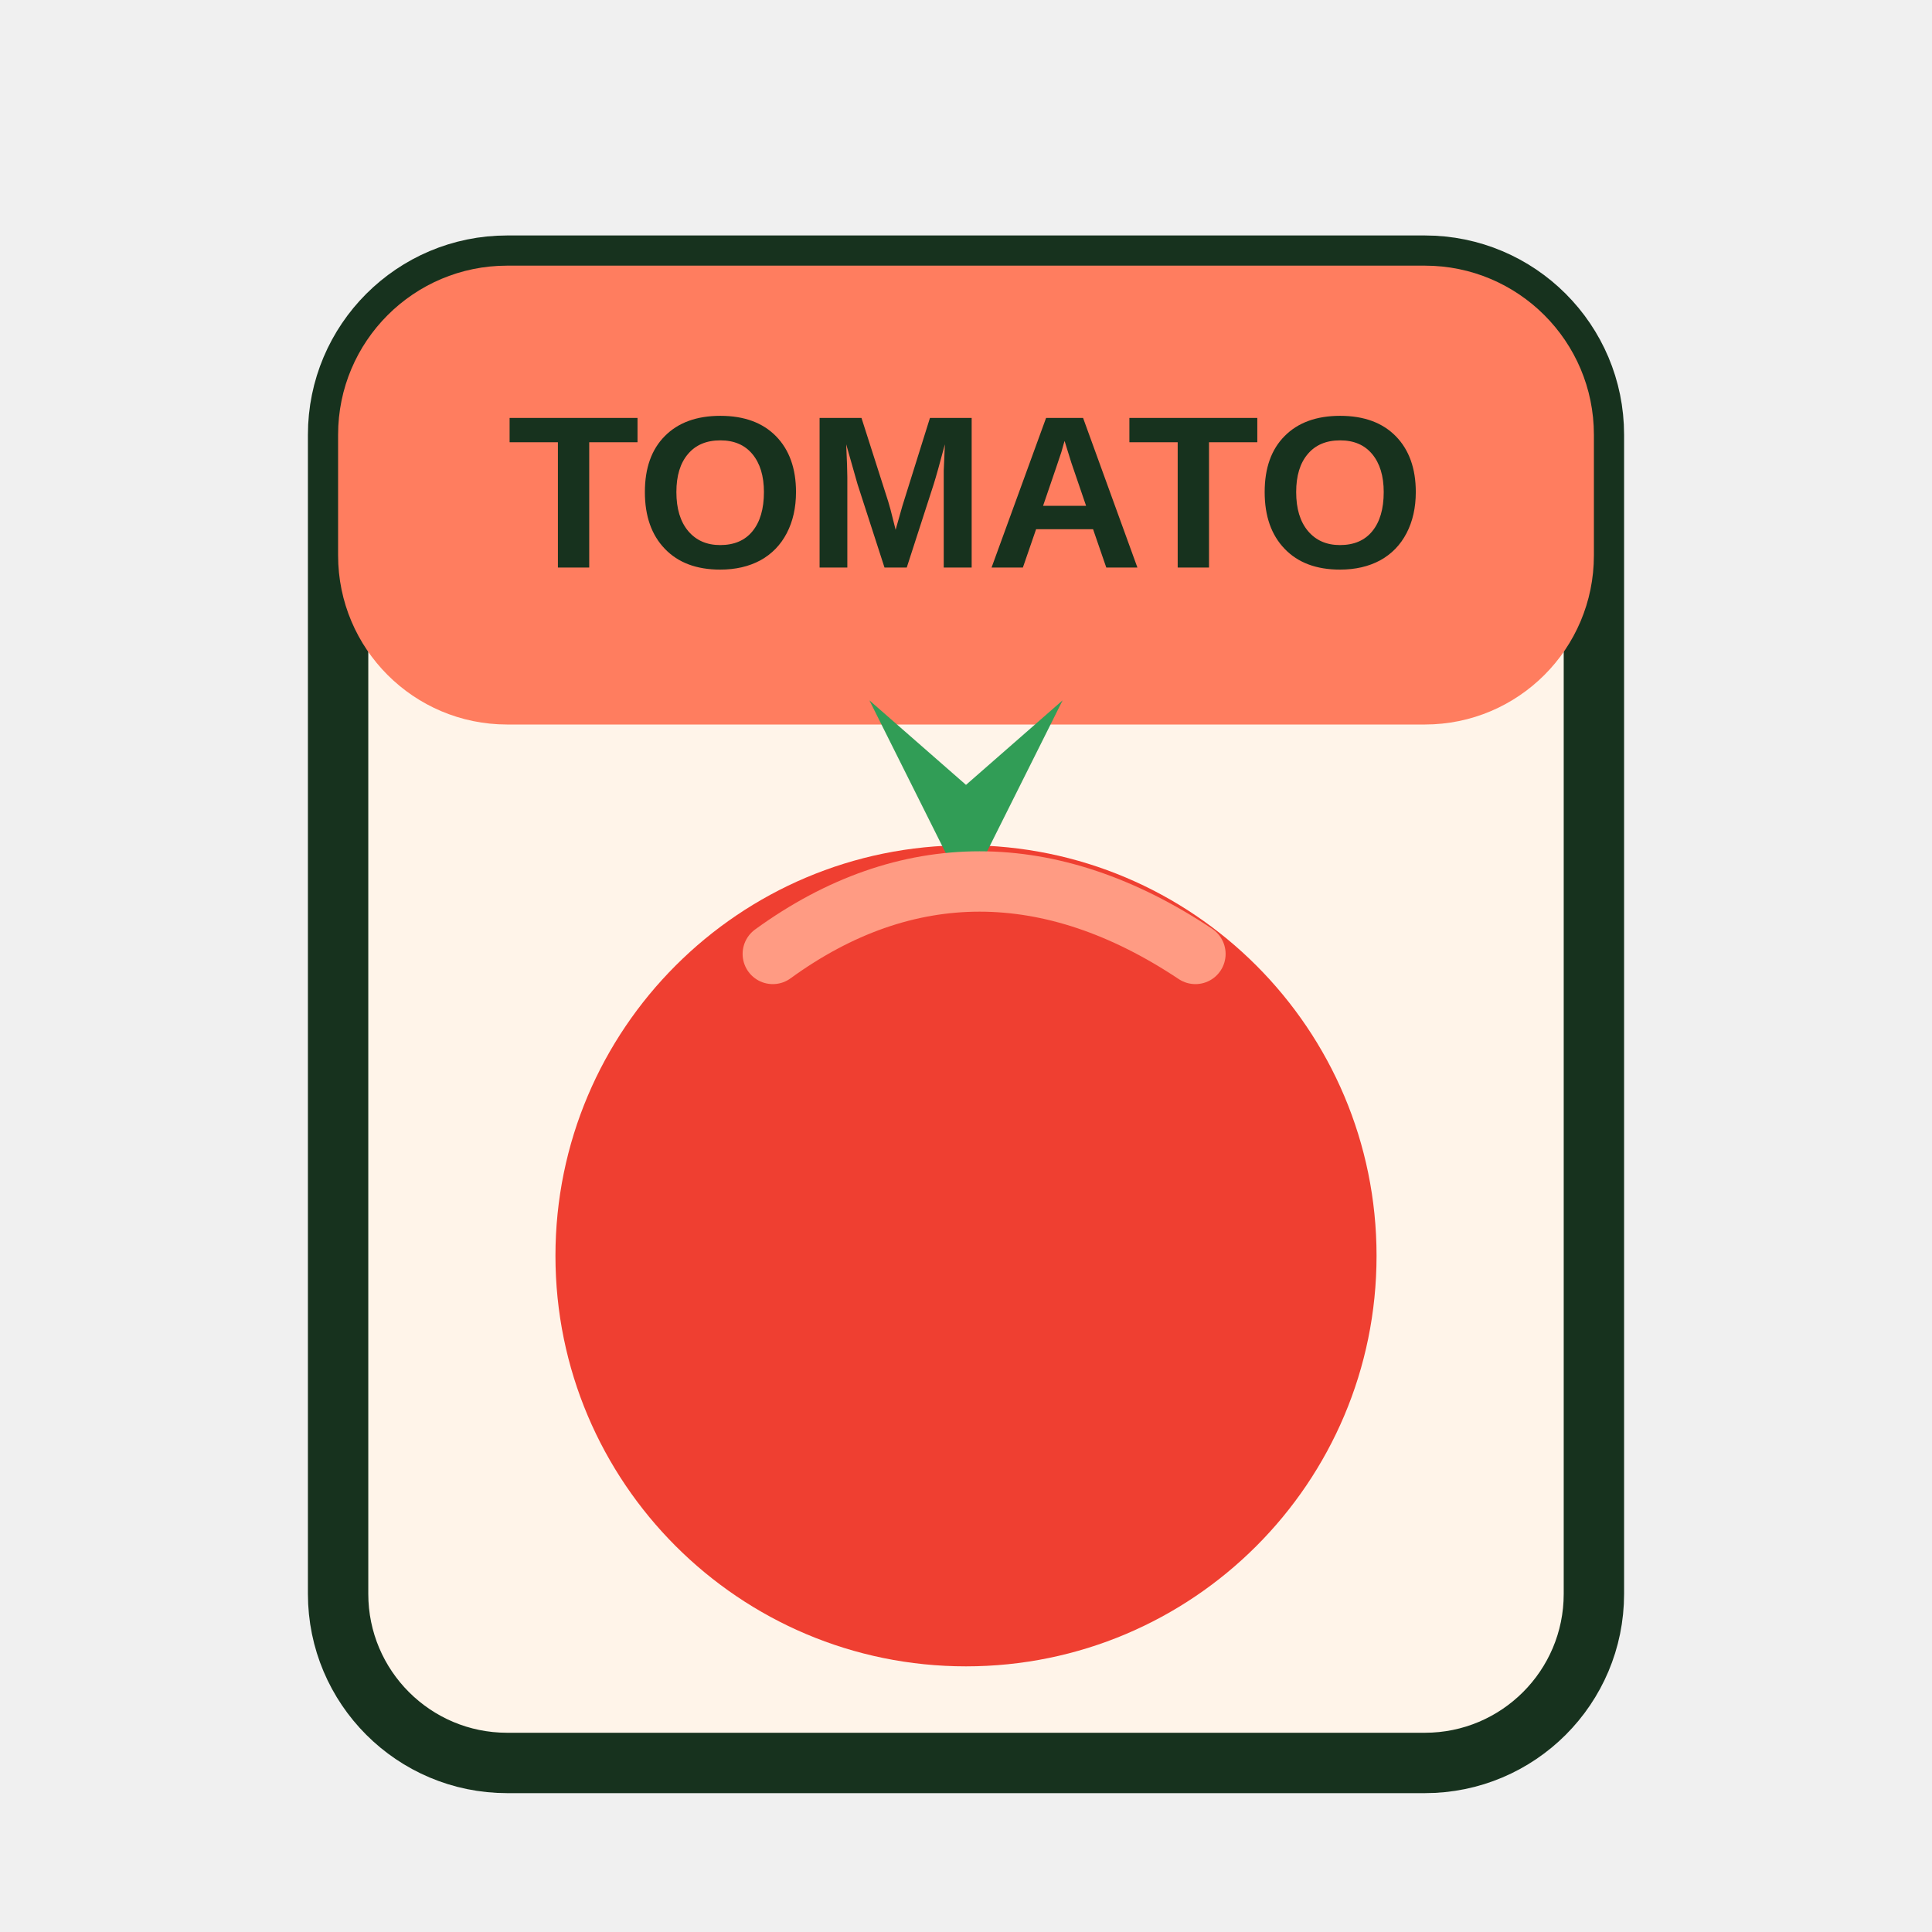
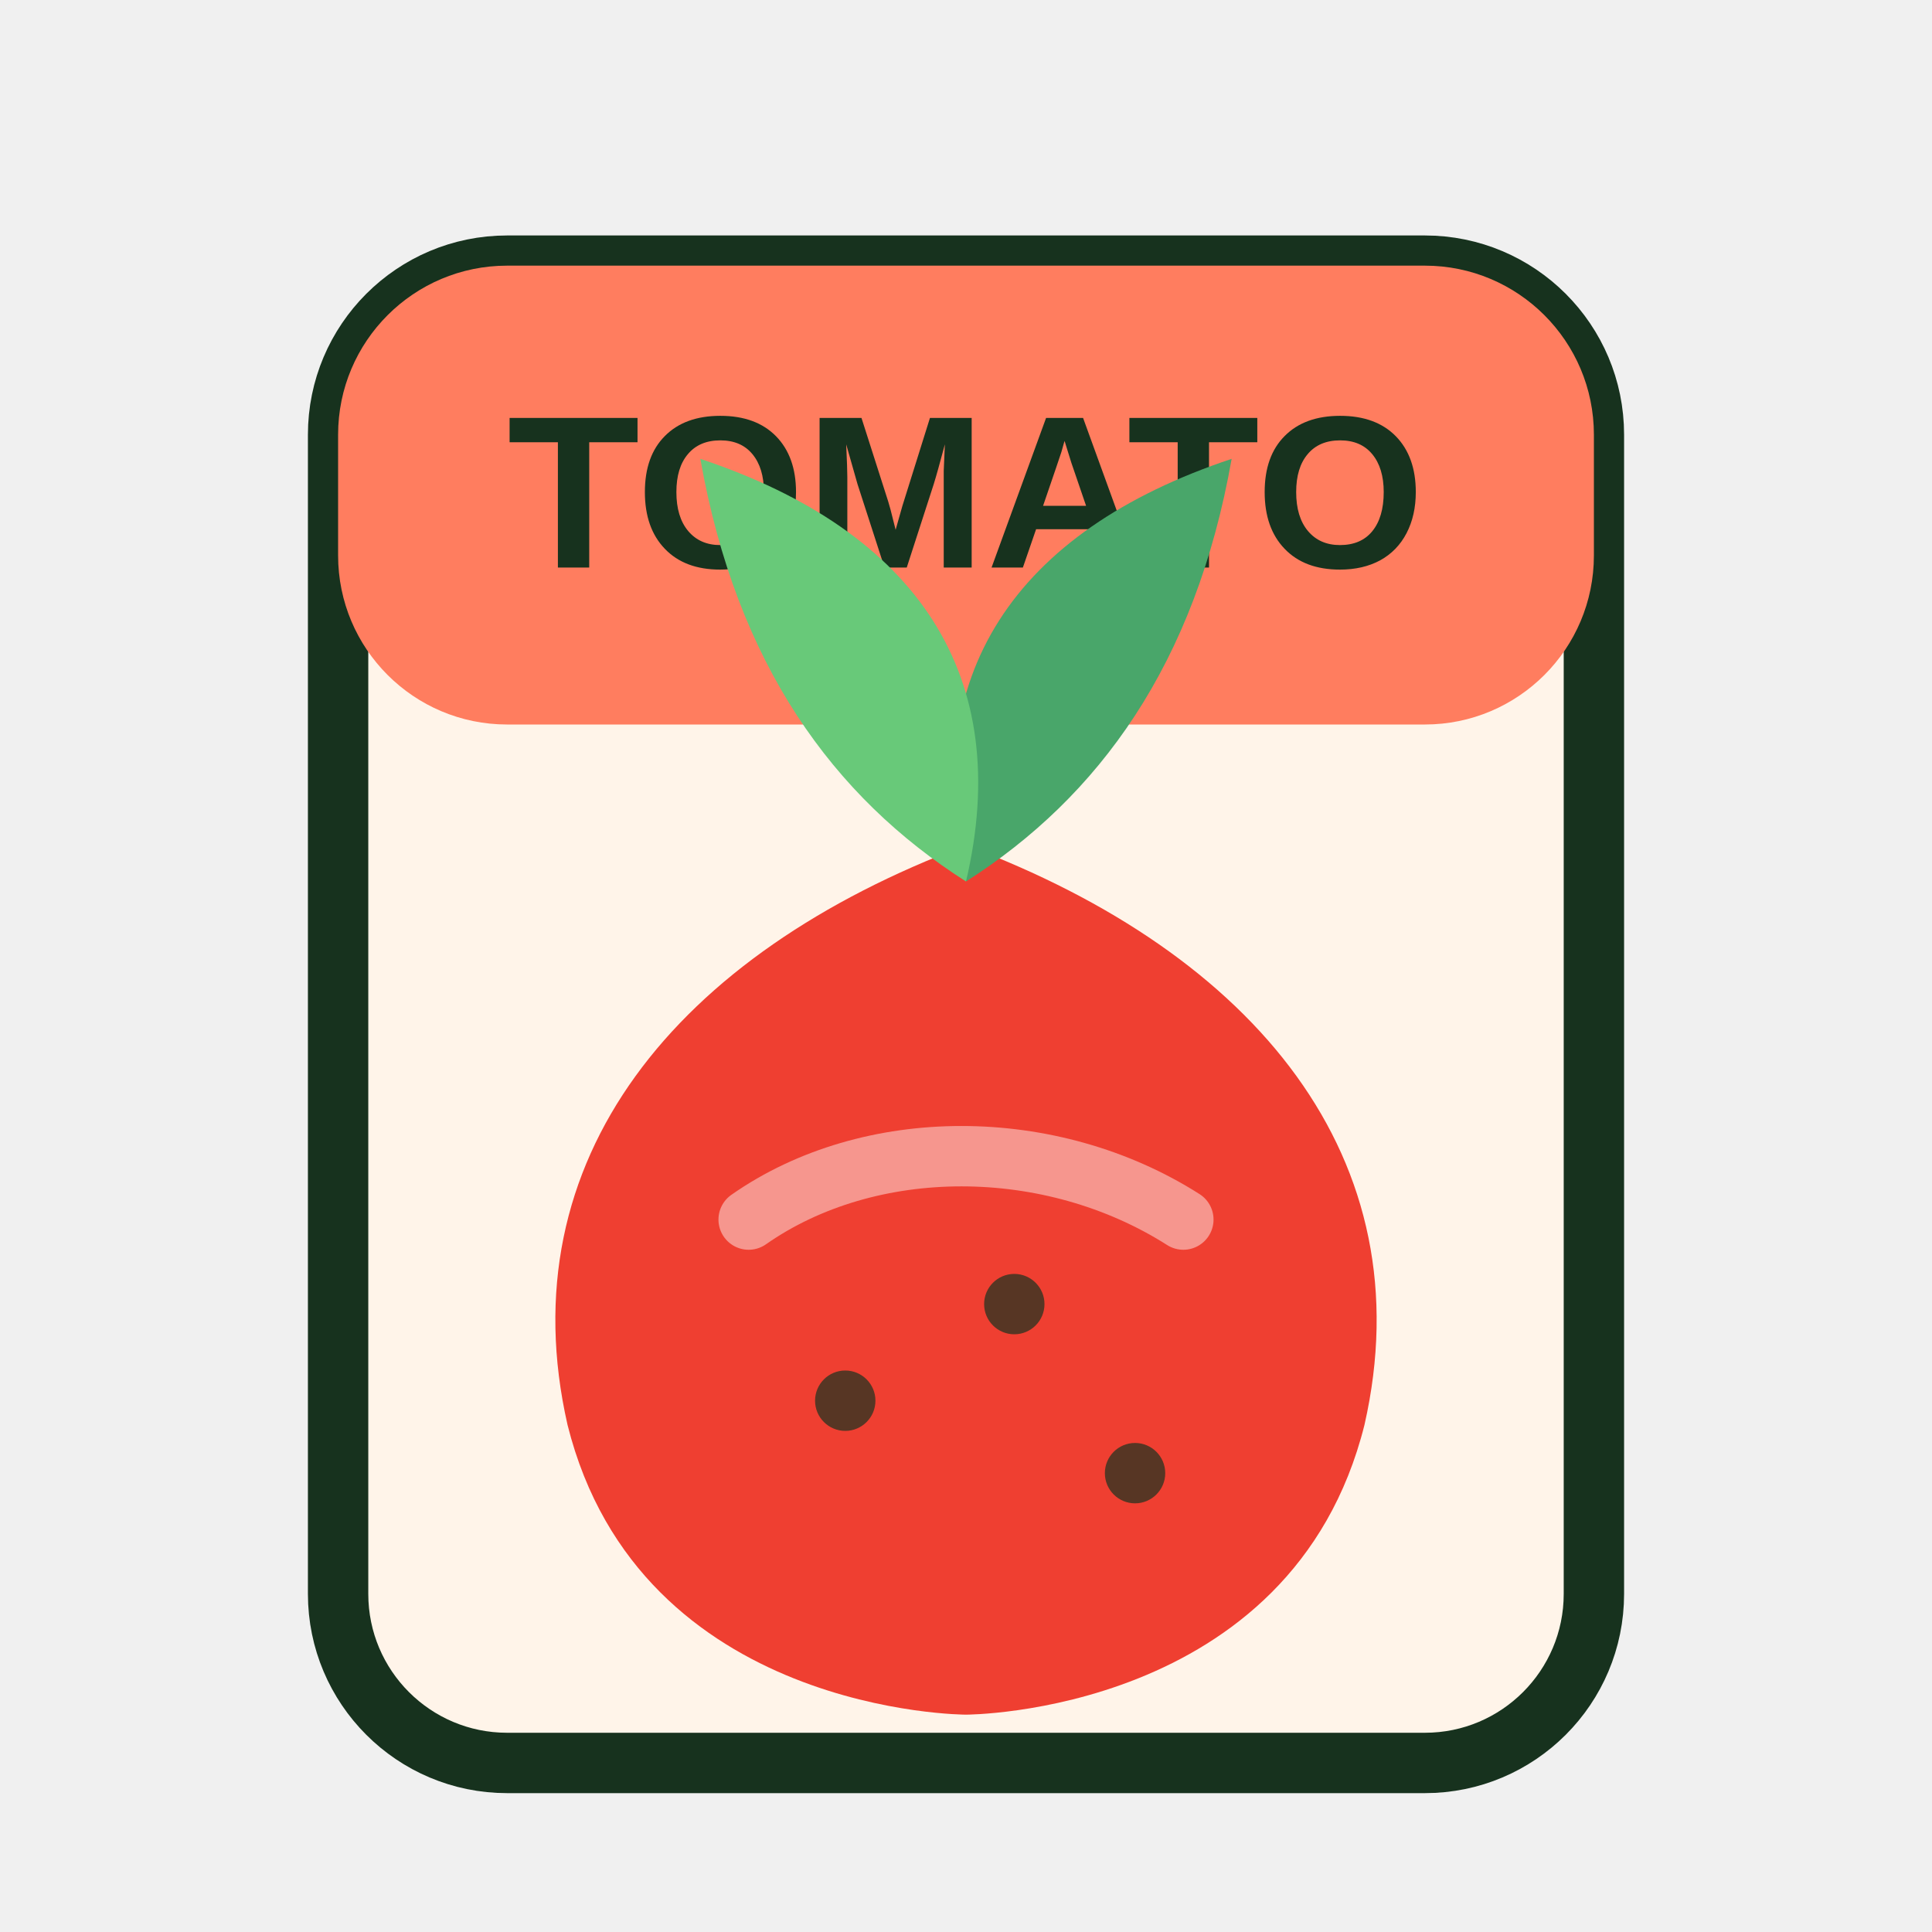
<svg xmlns="http://www.w3.org/2000/svg" viewBox="0 0 160 160" role="img" aria-label="Tomato seed pack">
  <rect x="28" y="22" width="104" height="124" rx="14" fill="#fff4e9" stroke="#17321e" stroke-width="5" />
  <rect x="28" y="22" width="104" height="38" rx="14" fill="#ff7d5f" />
  <text x="80" y="47" font-family="Arial,sans-serif" font-size="18" font-weight="800" text-anchor="middle" fill="#17321e">TOMATO</text>
-   <circle cx="80" cy="104" r="34" fill="#ef3f31" />
-   <path d="M80 74l-8-16 8 7 8-7-8 16Z" fill="#319d56" />
-   <path d="M64 79c11-8 23-8 35 0" fill="none" stroke="#ff9b83" stroke-width="5" stroke-linecap="round" />
+   <path d="M80 70c24 9 38 26 33 48-6 24-33 24-33 24s-27 0-33-24c-5-22 9-39 33-48Z" fill="#ef3f31" />
+   <path d="M80 73c-4-17 4-29 22-35-3 17-11 28-22 35Z" fill="#49a66a" />
+   <path d="M80 73c4-17-4-29-22-35 3 17 11 28 22 35Z" fill="#68c979" />
+   <path d="M62 101c10-7 25-7 36 0" fill="none" stroke="#ffffff" stroke-width="5" stroke-linecap="round" opacity="0.45" />
+   <g fill="#17321e" opacity="0.7">
+     <circle cx="70" cy="116" r="2.5" />
+     <circle cx="84" cy="108" r="2.5" />
+     <circle cx="94" cy="122" r="2.5" />
+   </g>
</svg>
